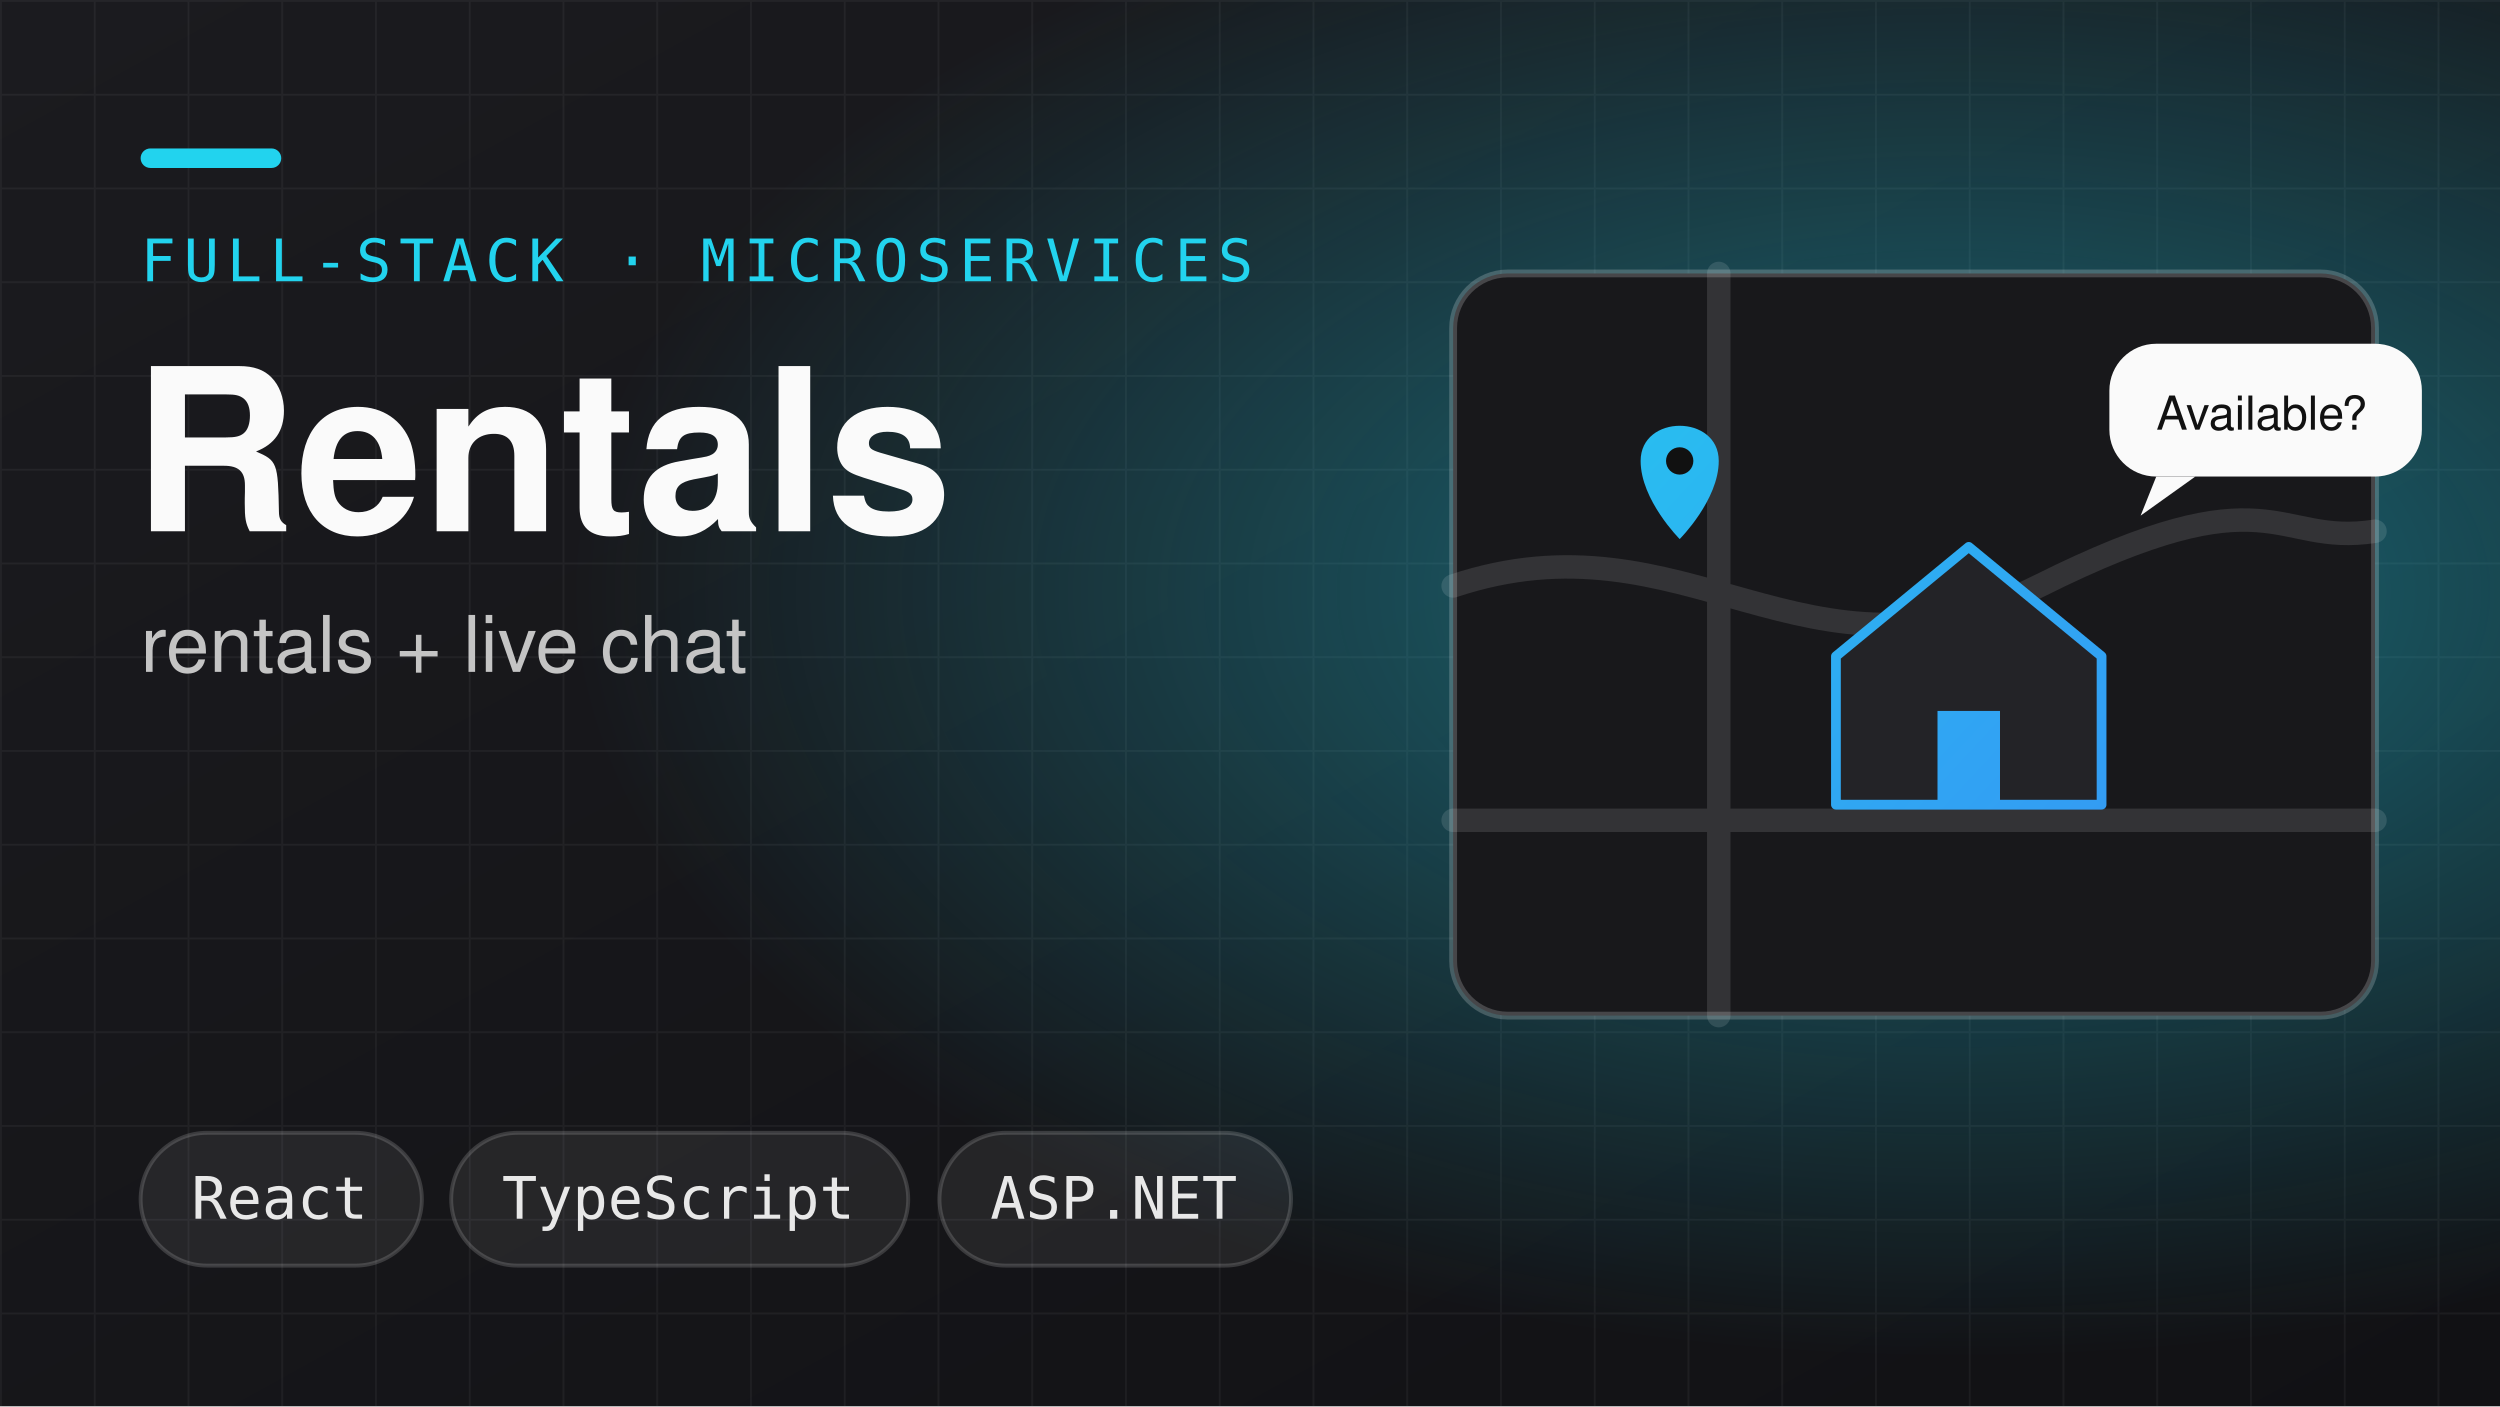
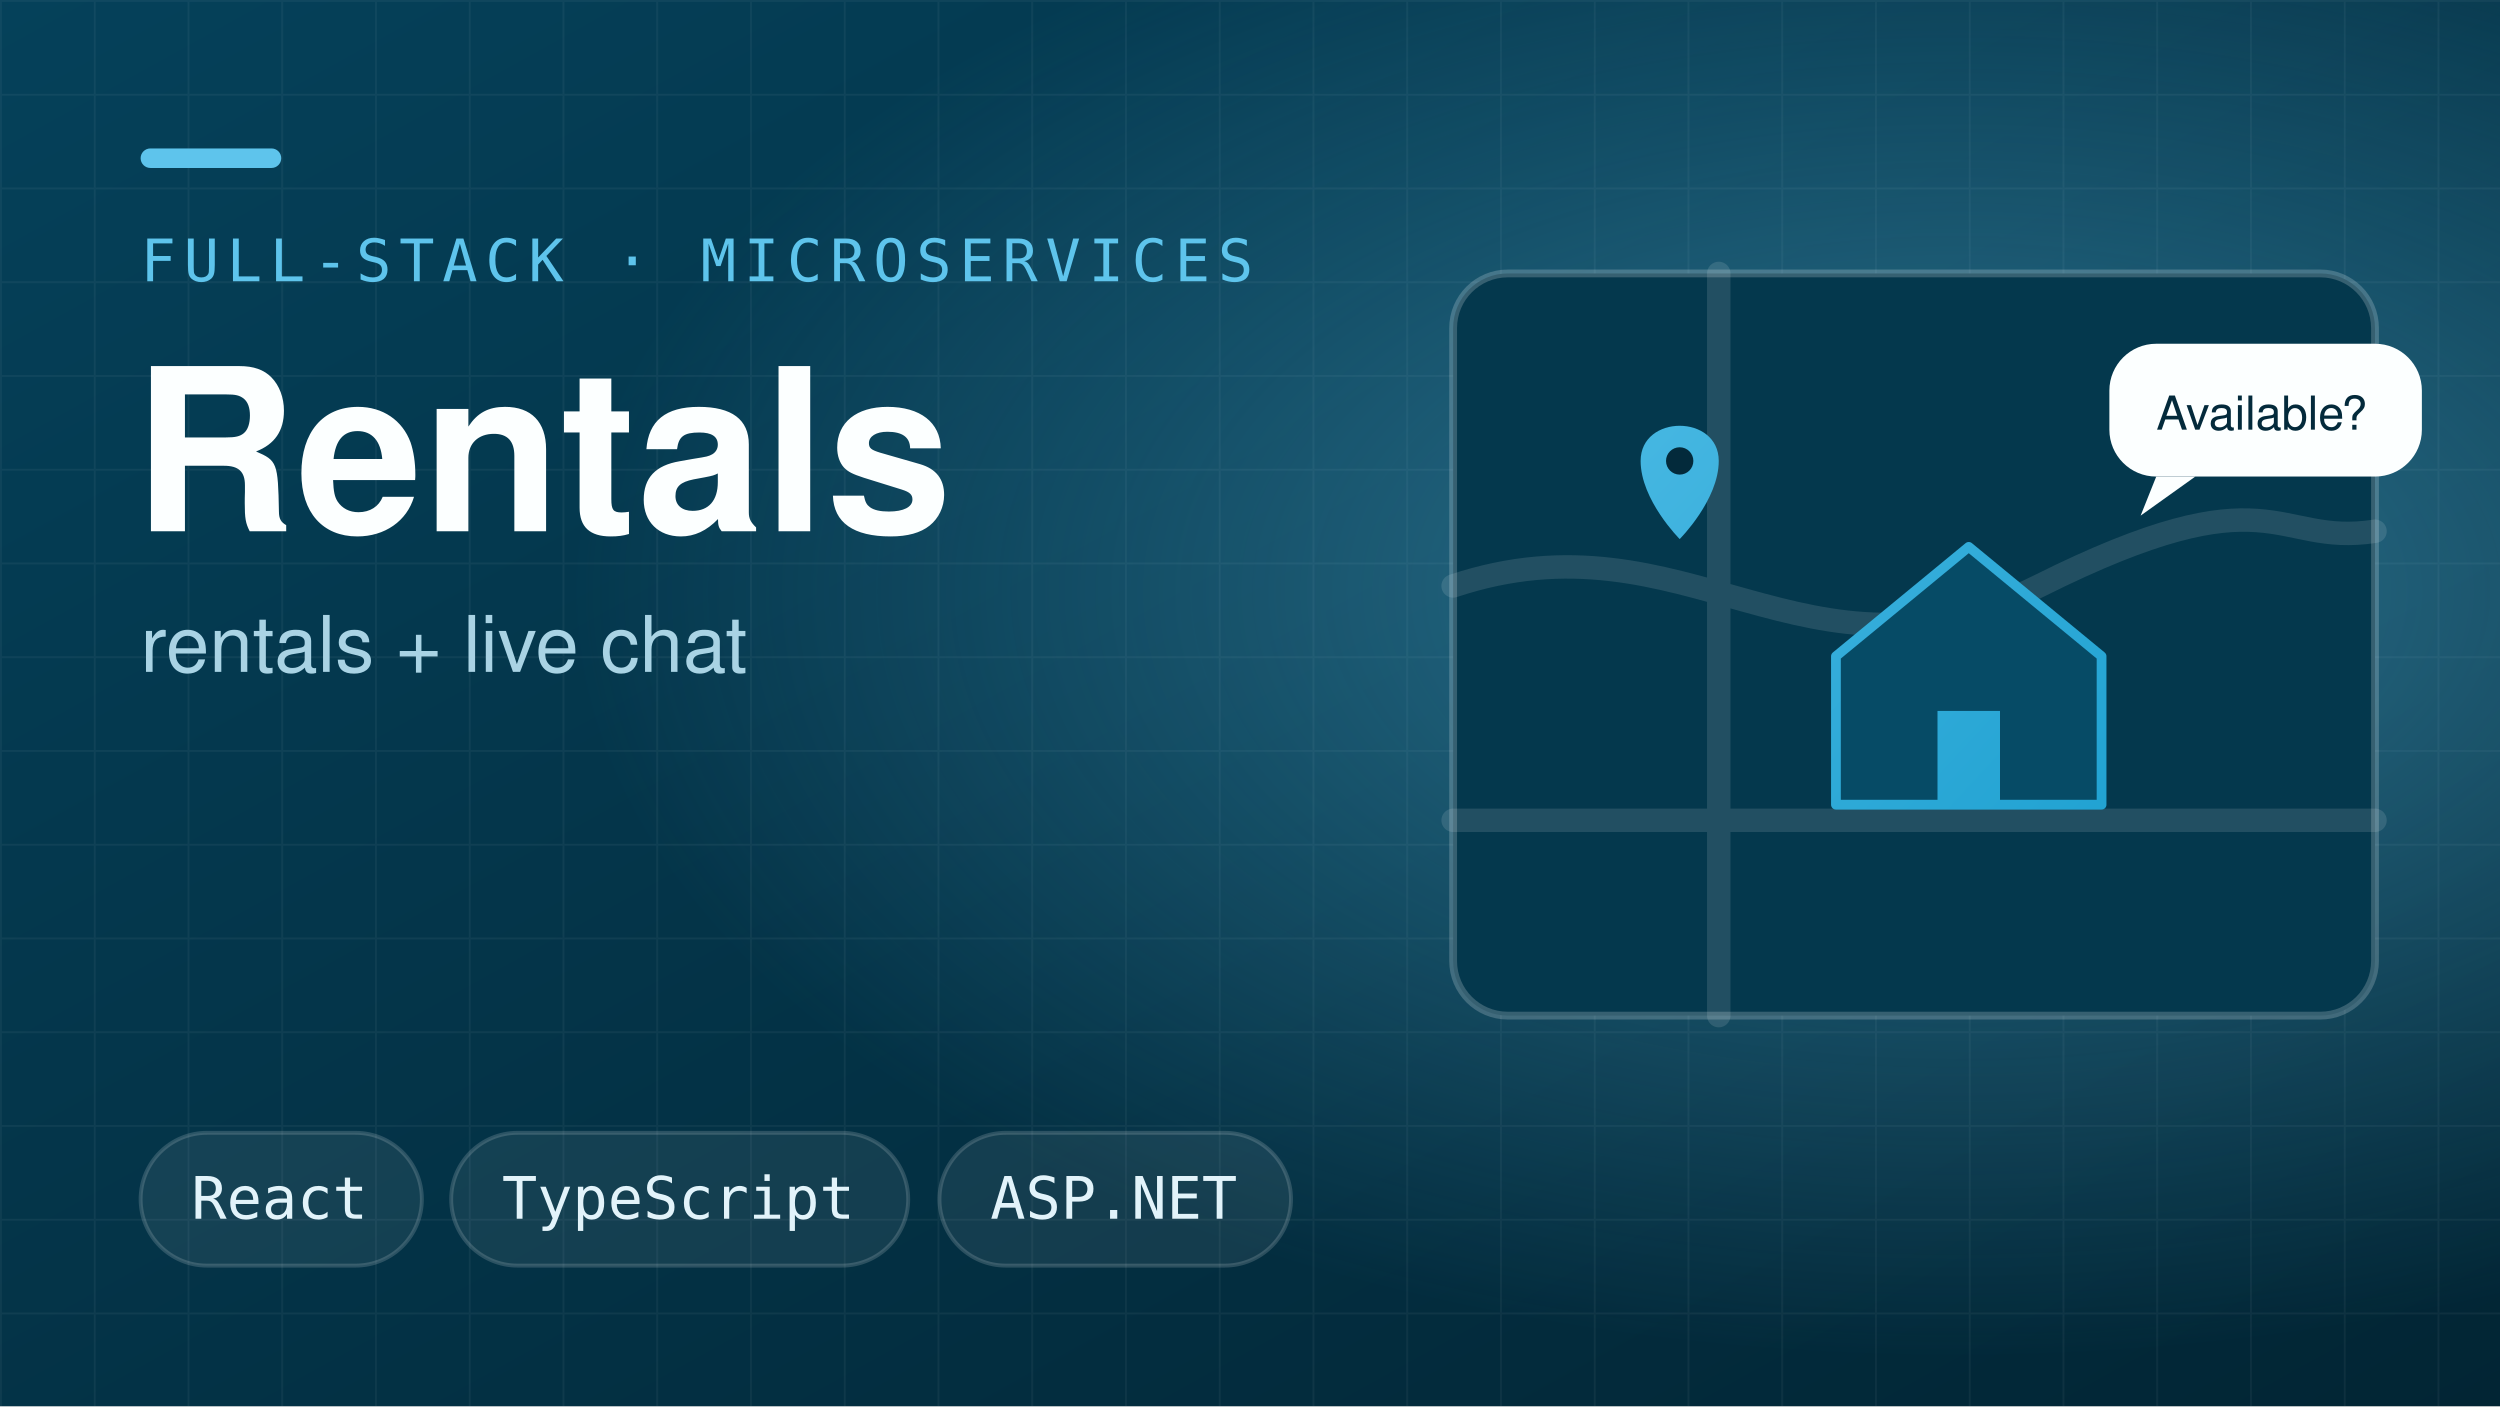
<svg xmlns="http://www.w3.org/2000/svg" viewBox="0 0 640 360" width="640" height="360">
  <defs>
    <linearGradient id="bg" x1="0" y1="0" x2="1" y2="1">
-       <stop offset="0" stop-color="#1b1b1f" />
-       <stop offset="1" stop-color="#111114" />
+       <stop offset="0" stop-color="#05415A" />
+       <stop offset="1" stop-color="#022534" />
    </linearGradient>
    <radialGradient id="glow" cx="0.78" cy="0.42" r="0.55">
-       <stop offset="0" stop-color="#22d3ee" stop-opacity="0.45" />
-       <stop offset="1" stop-color="#22d3ee" stop-opacity="0" />
+       <stop offset="0" stop-color="#5EC4EC" stop-opacity="0.45" />
+       <stop offset="1" stop-color="#5EC4EC" stop-opacity="0" />
    </radialGradient>
    <linearGradient id="acc" gradientUnits="userSpaceOnUse" x1="340" y1="40" x2="620" y2="300">
-       <stop offset="0" stop-color="#22d3ee" />
-       <stop offset="1" stop-color="#3b82f6" />
+       <stop offset="0" stop-color="#5EC4EC" />
+       <stop offset="1" stop-color="#0593C6" />
    </linearGradient>
    <pattern id="grid" width="24" height="24" patternUnits="userSpaceOnUse">
      <path d="M24 0H0V24" fill="none" stroke="#fff" stroke-opacity="0.045" />
    </pattern>
  </defs>
  <rect width="640" height="360" fill="url(#bg)" />
  <rect width="640" height="360" fill="url(#grid)" />
  <rect width="640" height="360" fill="url(#glow)" />
-   <rect x="36" y="38" width="36" height="5" rx="2.5" fill="#22d3ee" />
-   <text x="36" y="72" font-family="'SF Mono',Menlo,Consolas,monospace" font-size="15" letter-spacing="2" fill="#22d3ee">FULL-STACK · MICROSERVICES</text>
-   <text x="34" y="136" font-family="'Poppins','Segoe UI',Helvetica,Arial,sans-serif" font-size="58" font-weight="700" fill="#fafafa">Rentals</text>
-   <text x="36" y="172" font-family="'Poppins','Segoe UI',Helvetica,Arial,sans-serif" font-size="20" fill="#c4c4c4">rentals + live chat</text>
+   <rect x="36" y="38" width="36" height="5" rx="2.5" fill="#5EC4EC" />
+   <text x="36" y="72" font-family="'SF Mono',Menlo,Consolas,monospace" font-size="15" letter-spacing="2" fill="#5EC4EC">FULL-STACK · MICROSERVICES</text>
+   <text x="34" y="136" font-family="'Poppins','Segoe UI',Helvetica,Arial,sans-serif" font-size="58" font-weight="700" fill="#FCFFFF">Rentals</text>
+   <text x="36" y="172" font-family="'Poppins','Segoe UI',Helvetica,Arial,sans-serif" font-size="20" fill="#A9D3E4">rentals + live chat</text>
  <g fill="none" stroke-linecap="round" stroke-linejoin="round">
-     <rect x="372" y="70" width="236" height="190" rx="14" fill="#18181b" stroke="#fff" stroke-opacity="0.2" stroke-width="2" />
+     <rect x="372" y="70" width="236" height="190" rx="14" fill="#04384D" stroke="#fff" stroke-opacity="0.2" stroke-width="2" />
    <path d="M372 150c60-20 90 30 150 0s60-10 86-14M440 70v190M372 210h236" stroke="#fff" stroke-opacity="0.12" stroke-width="6" />
-     <path d="M470 168l34-28 34 28v38h-68z" fill="#232327" stroke="url(#acc)" stroke-width="2.5" />
+     <path d="M470 168l34-28 34 28v38h-68z" fill="#064B66" stroke="url(#acc)" stroke-width="2.5" />
    <rect x="496" y="182" width="16" height="24" fill="url(#acc)" stroke="none" />
    <path d="M420 118c0-12 20-12 20 0 0 10-10 20-10 20s-10-10-10-20z" fill="url(#acc)" stroke="none" />
-     <circle cx="430" cy="118" r="3.5" fill="#111" stroke="none" />
-     <rect x="540" y="88" width="80" height="34" rx="12" fill="#fafafa" stroke="none" />
-     <path d="M552 122l-4 10 14-10" fill="#fafafa" stroke="none" />
-     <text x="552" y="110" font-family="'Poppins','Segoe UI',Helvetica,Arial,sans-serif" font-size="12" fill="#111" stroke="none">Available?</text>
+     <circle cx="430" cy="118" r="3.5" fill="#032A3B" stroke="none" />
+     <rect x="540" y="88" width="80" height="34" rx="12" fill="#FCFFFF" stroke="none" />
+     <path d="M552 122l-4 10 14-10" fill="#FCFFFF" stroke="none" />
+     <text x="552" y="110" font-family="'Poppins','Segoe UI',Helvetica,Arial,sans-serif" font-size="12" fill="#032A3B" stroke="none">Available?</text>
  </g>
  <rect x="36" y="290" width="72" height="34" rx="17" fill="#fff" fill-opacity="0.07" stroke="#fff" stroke-opacity="0.16" />
-   <text x="49" y="312" font-family="'SF Mono',Menlo,Consolas,monospace" font-size="15" fill="#e8e8e8">React</text>
+   <text x="49" y="312" font-family="'SF Mono',Menlo,Consolas,monospace" font-size="15" fill="#E2F3FA">React</text>
  <rect x="115.5" y="290" width="117" height="34" rx="17" fill="#fff" fill-opacity="0.07" stroke="#fff" stroke-opacity="0.16" />
-   <text x="128.5" y="312" font-family="'SF Mono',Menlo,Consolas,monospace" font-size="15" fill="#e8e8e8">TypeScript</text>
+   <text x="128.5" y="312" font-family="'SF Mono',Menlo,Consolas,monospace" font-size="15" fill="#E2F3FA">TypeScript</text>
  <rect x="240.5" y="290" width="90" height="34" rx="17" fill="#fff" fill-opacity="0.07" stroke="#fff" stroke-opacity="0.16" />
-   <text x="253.5" y="312" font-family="'SF Mono',Menlo,Consolas,monospace" font-size="15" fill="#e8e8e8">ASP.NET</text>
+   <text x="253.5" y="312" font-family="'SF Mono',Menlo,Consolas,monospace" font-size="15" fill="#E2F3FA">ASP.NET</text>
</svg>
